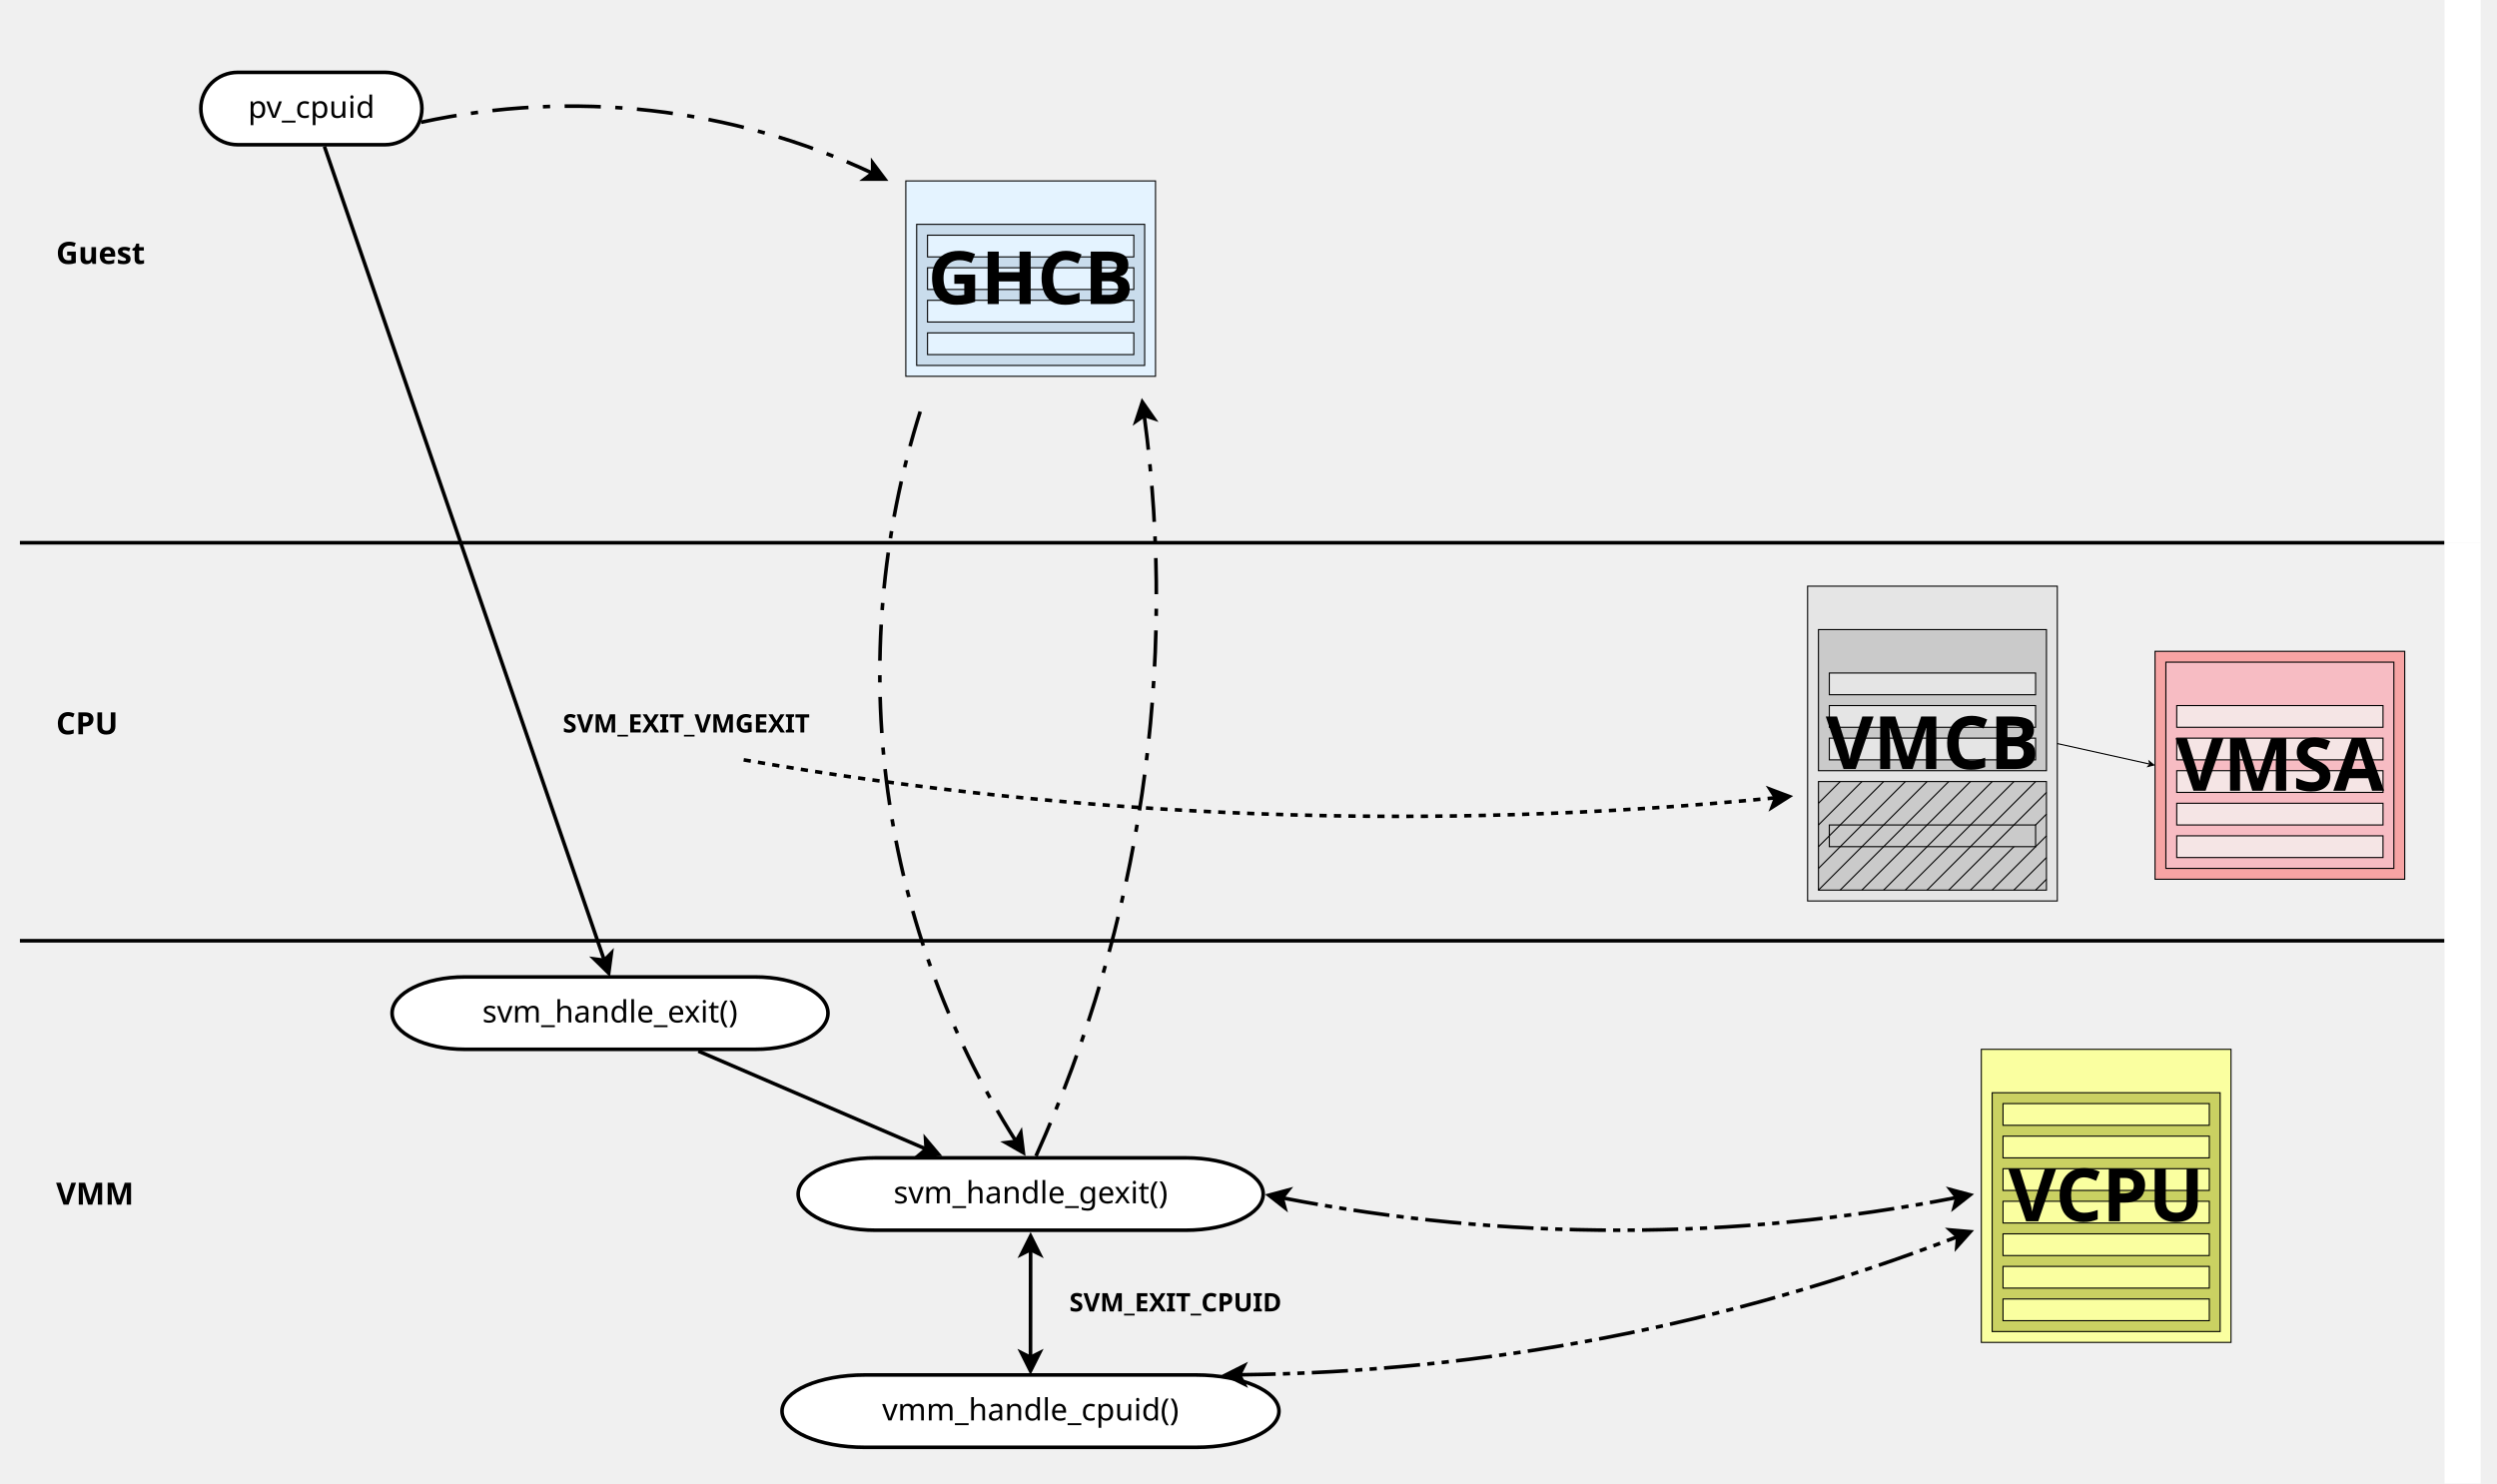
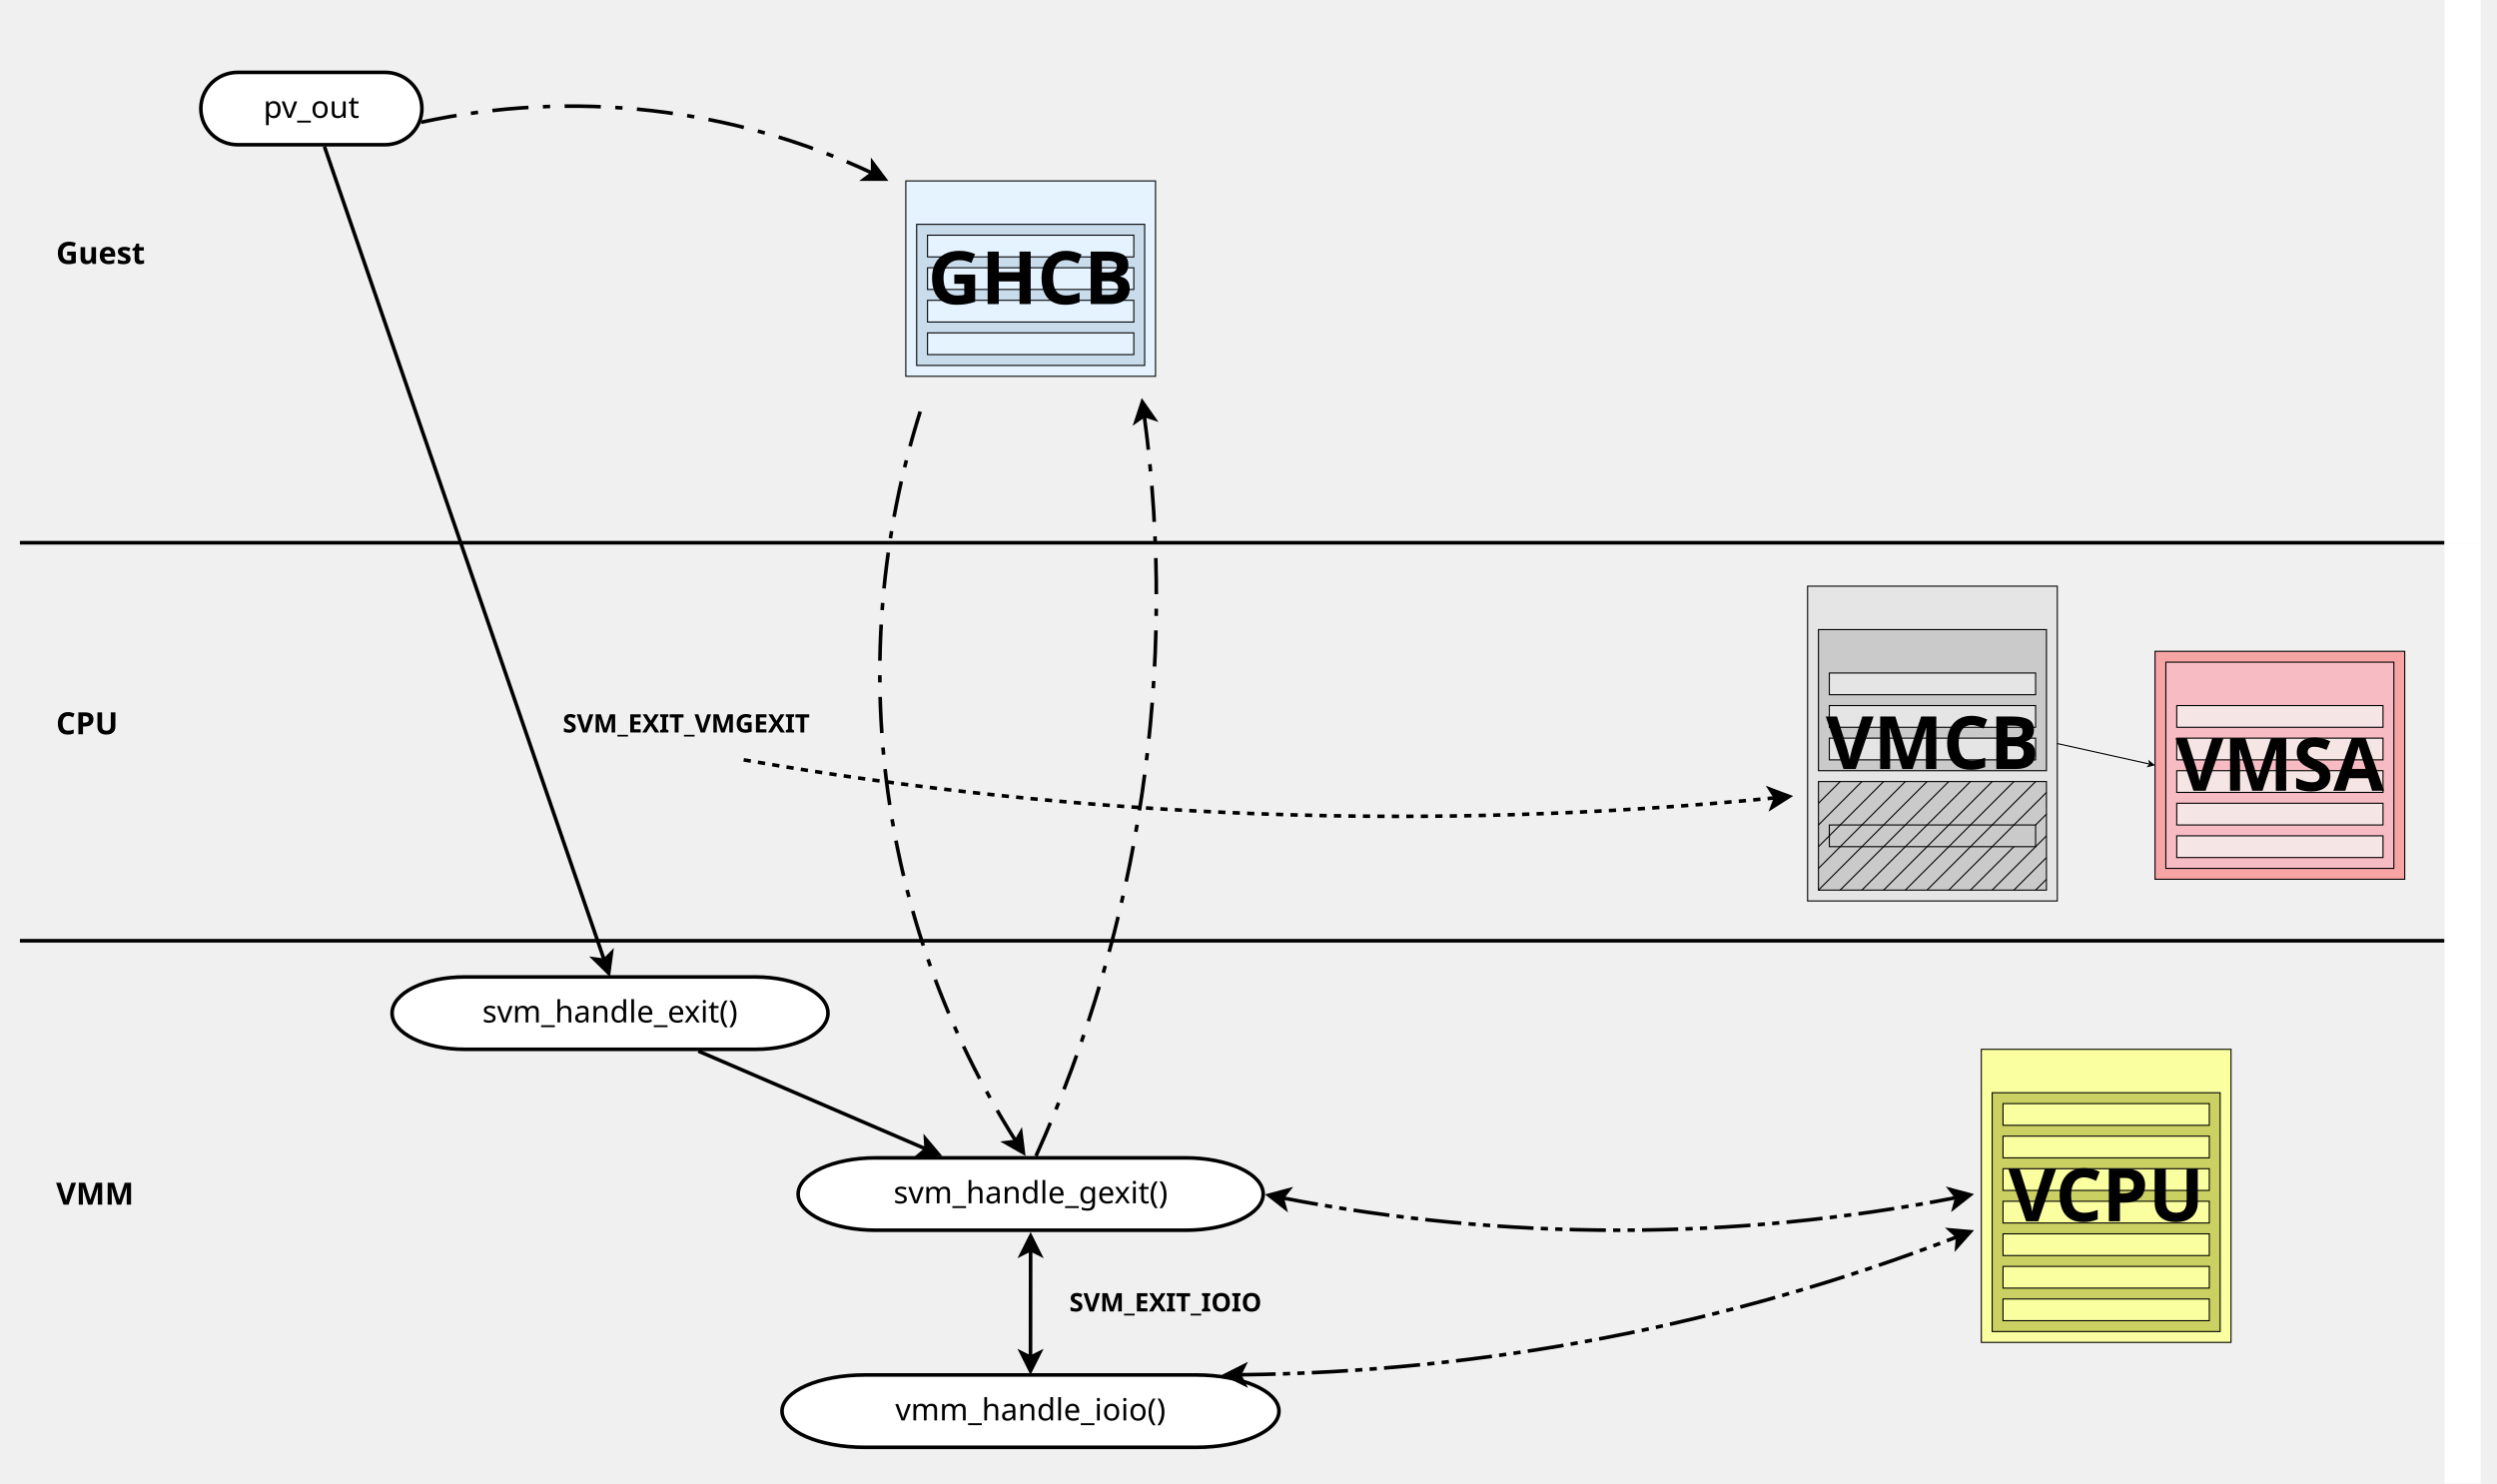
<svg xmlns="http://www.w3.org/2000/svg" width="69cm" height="41cm" viewBox="-2 0 1362 820">
  <defs />
  <g id="Background">
    <text font-size="16.933" style="fill: #000000; fill-opacity: 1; stroke: none;text-anchor:start;font-family:sans-serif;font-style:normal;font-weight:700" x="20" y="405.862">
      <tspan x="20" y="405.862">CPU</tspan>
    </text>
    <text font-size="16.933" style="fill: #000000; fill-opacity: 1; stroke: none;text-anchor:start;font-family:sans-serif;font-style:normal;font-weight:700" x="20" y="665.862">
      <tspan x="20" y="665.862">VMM</tspan>
    </text>
    <text font-size="16.933" style="fill: #000000; fill-opacity: 1; stroke: none;text-anchor:start;font-family:sans-serif;font-style:normal;font-weight:700" x="20" y="145.862">
      <tspan x="20" y="145.862">Guest</tspan>
    </text>
    <g>
      <path style="fill: #ffffff; fill-opacity: 1; stroke-opacity: 1; stroke-width: 2; stroke: #000000" fill-rule="evenodd" d="M 120.362 40 L 201.813,40 C 213.058,40 222.175,48.954 222.175,60 C 222.175,71.046 213.058,80 201.813,80 L 120.362,80 C 109.117,80 100,71.046 100,60 C 100,48.954 109.117,40 120.362,40z" />
      <text font-size="16.933" style="fill: #000000; fill-opacity: 1; stroke: none;text-anchor:middle;font-family:sans-serif;font-style:normal;font-weight:normal" x="161.088" y="65.135">
-         <tspan x="161.088" y="65.135">pv_cpuid</tspan>
+         <tspan x="161.088" y="65.135">pv_out</tspan>
      </text>
    </g>
    <g>
      <path style="fill: #ffffff; fill-opacity: 1; stroke-opacity: 1; stroke-width: 2; stroke: #000000" fill-rule="evenodd" d="M 245.838 540 L 406.438,540 C 428.612,540 446.588,548.954 446.588,560 C 446.588,571.046 428.612,580 406.438,580 L 245.838,580 C 223.664,580 205.688,571.046 205.688,560 C 205.688,548.954 223.664,540 245.838,540z" />
      <text font-size="16.933" style="fill: #000000; fill-opacity: 1; stroke: none;text-anchor:middle;font-family:sans-serif;font-style:normal;font-weight:normal" x="326.138" y="565.135">
        <tspan x="326.138" y="565.135">svm_handle_exit()</tspan>
      </text>
    </g>
    <g>
      <path style="fill: #ffffff; fill-opacity: 1; stroke-opacity: 1; stroke-width: 2; stroke: #000000" fill-rule="evenodd" d="M 466.963 760 L 650.063,760 C 675.344,760 695.838,768.954 695.838,780 C 695.838,791.046 675.344,800 650.063,800 L 466.963,800 C 441.682,800 421.188,791.046 421.188,780 C 421.188,768.954 441.682,760 466.963,760z" />
      <text font-size="16.933" style="fill: #000000; fill-opacity: 1; stroke: none;text-anchor:middle;font-family:sans-serif;font-style:normal;font-weight:normal" x="558.513" y="785.135">
-         <tspan x="558.513" y="785.135">vmm_handle_cpuid()</tspan>
+         <tspan x="558.513" y="785.135">vmm_handle_ioio()</tspan>
      </text>
    </g>
    <line style="fill: none; stroke-opacity: 1; stroke-width: 2; stroke: #000000" x1="0" y1="520" x2="1340" y2="520" />
    <line style="fill: none; stroke-opacity: 1; stroke-width: 2; stroke: #000000" x1="0" y1="300" x2="1340" y2="300" />
    <g>
      <path style="fill: #ffffff; fill-opacity: 1; stroke-opacity: 1; stroke-width: 2; stroke: #000000" fill-rule="evenodd" d="M 472.938 640 L 644.287,640 C 667.946,640 687.125,648.954 687.125,660 C 687.125,671.046 667.946,680 644.287,680 L 472.938,680 C 449.279,680 430.1,671.046 430.1,660 C 430.1,648.954 449.279,640 472.938,640z" />
      <text font-size="16.933" style="fill: #000000; fill-opacity: 1; stroke: none;text-anchor:middle;font-family:sans-serif;font-style:normal;font-weight:normal" x="558.612" y="665.135">
        <tspan x="558.612" y="665.135">svm_handle_gexit()</tspan>
      </text>
    </g>
    <g>
      <line style="fill: none; stroke-opacity: 1; stroke-width: 2; stroke: #000000" x1="168.305" y1="80.991" x2="322.972" y2="530.793" />
      <polygon style="fill: #000000; fill-opacity: 1; stroke-opacity: 1; stroke-width: 2; stroke: #000000" fill-rule="evenodd" points="325.411,537.885 317.431,530.055 322.972,530.793 326.887,526.803 " />
    </g>
    <g>
      <line style="fill: none; stroke-opacity: 1; stroke-width: 2; stroke: #000000" x1="374.963" y1="581.002" x2="500.844" y2="635.151" />
      <polygon style="fill: #000000; fill-opacity: 1; stroke-opacity: 1; stroke-width: 2; stroke: #000000" fill-rule="evenodd" points="507.734,638.114 496.572,638.756 500.844,635.151 500.523,629.57 " />
    </g>
    <g>
      <line style="fill: none; stroke-opacity: 1; stroke-width: 2; stroke: #000000" x1="558.582" y1="690.738" x2="558.522" y2="750.264" />
      <polygon style="fill: #000000; fill-opacity: 1; stroke-opacity: 1; stroke-width: 2; stroke: #000000" fill-rule="evenodd" points="558.589,683.238 563.579,693.243 558.582,690.738 553.579,693.233 " />
      <polygon style="fill: #000000; fill-opacity: 1; stroke-opacity: 1; stroke-width: 2; stroke: #000000" fill-rule="evenodd" points="558.514,757.764 553.524,747.759 558.522,750.264 563.524,747.769 " />
    </g>
    <text font-size="14.111" style="fill: #000000; fill-opacity: 1; stroke: none;text-anchor:start;font-family:sans-serif;font-style:normal;font-weight:700" x="300" y="404.885">
      <tspan x="300" y="404.885">SVM_EXIT_VMGEXIT</tspan>
    </text>
    <text font-size="14.111" style="fill: #000000; fill-opacity: 1; stroke: none;text-anchor:start;font-family:sans-serif;font-style:normal;font-weight:700" x="580" y="724.885">
-       <tspan x="580" y="724.885">SVM_EXIT_CPUID</tspan>
+       <tspan x="580" y="724.885">SVM_EXIT_IOIO</tspan>
    </text>
    <g transform="matrix(0.3,0,0,0.3,916,202)">
      <rect style="fill: #faffa0; fill-opacity: 1; stroke-opacity: 1; stroke-width: 2; stroke: #000000" x="560" y="1260" width="460" height="540" rx="0" ry="0" />
      <text font-size="12.8" style="fill: #000000; fill-opacity: 1; stroke: none;text-anchor:middle;font-family:sans-serif;font-style:normal;font-weight:normal" x="790" y="1533.88">
        <tspan x="790" y="1533.88" />
      </text>
      <g>
        <rect style="fill: #cad162; fill-opacity: 1; stroke-opacity: 1; stroke-width: 2; stroke: #000000" x="580" y="1340" width="420" height="440" rx="0" ry="0" />
        <text font-size="12.8" style="fill: #000000; fill-opacity: 1; stroke: none;text-anchor:middle;font-family:sans-serif;font-style:normal;font-weight:normal" x="790" y="1563.88">
          <tspan x="790" y="1563.88" />
        </text>
      </g>
      <rect style="fill: #faffa0; fill-opacity: 1; stroke-opacity: 1; stroke-width: 2; stroke: #000000" x="600" y="1420" width="380" height="40" rx="0" ry="0" />
      <rect style="fill: #faffa0; fill-opacity: 1; stroke-opacity: 1; stroke-width: 2; stroke: #000000" x="600" y="1720" width="380" height="40" rx="0" ry="0" />
      <rect style="fill: #faffa0; fill-opacity: 1; stroke-opacity: 1; stroke-width: 2; stroke: #000000" x="600" y="1360" width="380" height="40" rx="0" ry="0" />
      <rect style="fill: #faffa0; fill-opacity: 1; stroke-opacity: 1; stroke-width: 2; stroke: #000000" x="600" y="1660" width="380" height="40" rx="0" ry="0" />
      <rect style="fill: #faffa0; fill-opacity: 1; stroke-opacity: 1; stroke-width: 2; stroke: #000000" x="600" y="1600" width="380" height="40" rx="0" ry="0" />
      <rect style="fill: #faffa0; fill-opacity: 1; stroke-opacity: 1; stroke-width: 2; stroke: #000000" x="600" y="1540" width="380" height="40" rx="0" ry="0" />
      <rect style="fill: #faffa0; fill-opacity: 1; stroke-opacity: 1; stroke-width: 2; stroke: #000000" x="600" y="1480" width="380" height="40" rx="0" ry="0" />
      <text font-size="135.467" style="fill: #000000; fill-opacity: 1; stroke: none;text-anchor:middle;font-family:sans-serif;font-style:normal;font-weight:700" x="790" y="1576.9">
        <tspan x="790" y="1576.9">VCPU</tspan>
      </text>
    </g>
    <g transform="matrix(0.3,0,0,0.3,321.612,-452)">
      <rect style="fill: #e4f3ff; fill-opacity: 1; stroke-opacity: 1; stroke-width: 2; stroke: #000000" x="560" y="1840" width="460" height="360" rx="0" ry="0" />
      <text font-size="12.8" style="fill: #000000; fill-opacity: 1; stroke: none;text-anchor:middle;font-family:sans-serif;font-style:normal;font-weight:normal" x="790" y="2023.88">
        <tspan x="790" y="2023.88" />
      </text>
      <g>
        <rect style="fill: #c9dcec; fill-opacity: 1; stroke-opacity: 1; stroke-width: 2; stroke: #000000" x="580" y="1920" width="420" height="260" rx="0" ry="0" />
        <text font-size="12.8" style="fill: #000000; fill-opacity: 1; stroke: none;text-anchor:middle;font-family:sans-serif;font-style:normal;font-weight:normal" x="790" y="2053.88">
          <tspan x="790" y="2053.88" />
        </text>
      </g>
      <rect style="fill: #e4f3ff; fill-opacity: 1; stroke-opacity: 1; stroke-width: 2; stroke: #000000" x="600" y="1940" width="380" height="40" rx="0" ry="0" />
      <rect style="fill: #e4f3ff; fill-opacity: 1; stroke-opacity: 1; stroke-width: 2; stroke: #000000" x="600" y="2000" width="380" height="40" rx="0" ry="0" />
      <rect style="fill: #e4f3ff; fill-opacity: 1; stroke-opacity: 1; stroke-width: 2; stroke: #000000" x="600" y="2120" width="380" height="40" rx="0" ry="0" />
      <rect style="fill: #e4f3ff; fill-opacity: 1; stroke-opacity: 1; stroke-width: 2; stroke: #000000" x="600" y="2060" width="380" height="40" rx="0" ry="0" />
      <text font-size="135.467" style="fill: #000000; fill-opacity: 1; stroke: none;text-anchor:middle;font-family:sans-serif;font-style:normal;font-weight:700" x="790" y="2066.9">
        <tspan x="790" y="2066.9">GHCB</tspan>
      </text>
    </g>
    <g transform="matrix(0.3,0,0,0.3,664,324)">
      <g>
        <rect style="fill: #f7a4a4; fill-opacity: 1; stroke-opacity: 1; stroke-width: 2; stroke: #000000" x="1720" y="120" width="460" height="420" rx="0" ry="0" />
        <text font-size="12.8" style="fill: #000000; fill-opacity: 1; stroke: none;text-anchor:middle;font-family:sans-serif;font-style:normal;font-weight:normal" x="1950" y="333.881">
          <tspan x="1950" y="333.881" />
        </text>
      </g>
      <g>
        <rect style="fill: #f7bcc3; fill-opacity: 1; stroke-opacity: 1; stroke-width: 2; stroke: #000000" x="1740" y="140" width="420" height="380" rx="0" ry="0" />
        <text font-size="12.8" style="fill: #000000; fill-opacity: 1; stroke: none;text-anchor:middle;font-family:sans-serif;font-style:normal;font-weight:normal" x="1950" y="333.881">
          <tspan x="1950" y="333.881" />
        </text>
      </g>
      <rect style="fill: #f7bcc3; fill-opacity: 1; stroke-opacity: 1; stroke-width: 2; stroke: #f7bcc3" x="1760" y="160" width="380" height="40" rx="0" ry="0" />
      <rect style="fill: #f5e5e5; fill-opacity: 1; stroke-opacity: 1; stroke-width: 2; stroke: #000000" x="1760" y="460" width="380" height="40" rx="0" ry="0" />
      <rect style="fill: #f5e5e5; fill-opacity: 1; stroke-opacity: 1; stroke-width: 2; stroke: #000000" x="1760" y="400" width="380" height="40" rx="0" ry="0" />
      <rect style="fill: #f5e5e5; fill-opacity: 1; stroke-opacity: 1; stroke-width: 2; stroke: #000000" x="1760" y="340" width="380" height="40" rx="0" ry="0" />
      <rect style="fill: #f5e5e5; fill-opacity: 1; stroke-opacity: 1; stroke-width: 2; stroke: #000000" x="1760" y="280" width="380" height="40" rx="0" ry="0" />
      <rect style="fill: #f5e5e5; fill-opacity: 1; stroke-opacity: 1; stroke-width: 2; stroke: #000000" x="1760" y="220" width="380" height="40" rx="0" ry="0" />
      <text font-size="135.467" style="fill: #000000; fill-opacity: 1; stroke: none;text-anchor:middle;font-family:sans-serif;font-style:normal;font-weight:700" x="1950" y="376.897">
        <tspan x="1950" y="376.897">VMSA</tspan>
      </text>
      <g>
        <rect style="fill: #e5e5e5; fill-opacity: 1; stroke-opacity: 1; stroke-width: 2; stroke: #000000" x="1080" y="0" width="460" height="580" rx="0" ry="0" />
        <text font-size="12.8" style="fill: #000000; fill-opacity: 1; stroke: none;text-anchor:middle;font-family:sans-serif;font-style:normal;font-weight:normal" x="1310" y="293.881">
          <tspan x="1310" y="293.881" />
        </text>
      </g>
      <g>
        <g>
          <rect style="fill: #cacaca; fill-opacity: 1; stroke-opacity: 1; stroke-width: 2; stroke: #000000" x="1100" y="360" width="420" height="200" rx="0" ry="0" />
          <text font-size="12.8" style="fill: #000000; fill-opacity: 1; stroke: none;text-anchor:middle;font-family:sans-serif;font-style:normal;font-weight:normal" x="1310" y="463.881">
            <tspan x="1310" y="463.881" />
          </text>
        </g>
        <line style="fill: none; stroke-opacity: 1; stroke-width: 2; stroke: #000000" x1="1380" y1="560" x2="1520" y2="420" />
        <g>
          <rect style="fill: #cacaca; fill-opacity: 1; stroke-opacity: 1; stroke-width: 2; stroke: #000000" x="1100" y="80" width="420" height="260" rx="0" ry="0" />
          <text font-size="12.8" style="fill: #000000; fill-opacity: 1; stroke: none;text-anchor:middle;font-family:sans-serif;font-style:normal;font-weight:normal" x="1310" y="213.881">
            <tspan x="1310" y="213.881" />
          </text>
          <rect style="fill: #e5e5e5; fill-opacity: 1; stroke-opacity: 1; stroke-width: 2; stroke: #000000" x="1120" y="280" width="380" height="40" rx="0" ry="0" />
          <rect style="fill: #e5e5e5; fill-opacity: 1; stroke-opacity: 1; stroke-width: 2; stroke: #000000" x="1120" y="220" width="380" height="40" rx="0" ry="0" />
          <rect style="fill: #e5e5e5; fill-opacity: 1; stroke-opacity: 1; stroke-width: 2; stroke: #000000" x="1120" y="160" width="380" height="40" rx="0" ry="0" />
          <rect style="fill: #cacaca; fill-opacity: 1; stroke-opacity: 1; stroke-width: 2.35099e-37; stroke: #cacaca" x="1120" y="100" width="380" height="40" rx="0" ry="0" />
          <rect style="fill: #cacaca; fill-opacity: 1; stroke-opacity: 1; stroke-width: 2; stroke: #000000" x="1120" y="440" width="380" height="40" rx="0" ry="0" />
          <line style="fill: none; stroke-opacity: 1; stroke-width: 2; stroke: #000000" x1="1100" y1="400" x2="1140" y2="360" />
          <line style="fill: none; stroke-opacity: 1; stroke-width: 2; stroke: #000000" x1="1100" y1="440" x2="1180" y2="360" />
          <line style="fill: none; stroke-opacity: 1; stroke-width: 2; stroke: #000000" x1="1180" y1="560" x2="1380" y2="360" />
          <line style="fill: none; stroke-opacity: 1; stroke-width: 2; stroke: #000000" x1="1100" y1="520" x2="1260" y2="360" />
          <line style="fill: none; stroke-opacity: 1; stroke-width: 2; stroke: #000000" x1="1100" y1="560" x2="1300" y2="360" />
          <line style="fill: none; stroke-opacity: 1; stroke-width: 2; stroke: #000000" x1="1100" y1="480" x2="1220" y2="360" />
          <line style="fill: none; stroke-opacity: 1; stroke-width: 2; stroke: #000000" x1="1140" y1="560" x2="1340" y2="360" />
          <line style="fill: none; stroke-opacity: 1; stroke-width: 2; stroke: #000000" x1="1500" y1="560" x2="1520" y2="540" />
          <line style="fill: none; stroke-opacity: 1; stroke-width: 2; stroke: #000000" x1="1460" y1="560" x2="1520" y2="500" />
          <line style="fill: none; stroke-opacity: 1; stroke-width: 2; stroke: #000000" x1="1220" y1="560" x2="1420" y2="360" />
          <line style="fill: none; stroke-opacity: 1; stroke-width: 2; stroke: #000000" x1="1260" y1="560" x2="1460" y2="360" />
          <line style="fill: none; stroke-opacity: 1; stroke-width: 2; stroke: #000000" x1="1300" y1="560" x2="1500" y2="360" />
          <line style="fill: none; stroke-opacity: 1; stroke-width: 2; stroke: #000000" x1="1340" y1="560" x2="1520" y2="380" />
          <line style="fill: none; stroke-opacity: 1; stroke-width: 2; stroke: #000000" x1="1420" y1="560" x2="1520" y2="460" />
        </g>
        <text font-size="135.467" style="fill: #000000; fill-opacity: 1; stroke: none;text-anchor:middle;font-family:sans-serif;font-style:normal;font-weight:700" x="1310" y="336.897">
          <tspan x="1310" y="336.897">VMCB</tspan>
        </text>
      </g>
      <line style="fill: none; stroke-opacity: 1; stroke-width: 2; stroke: #000000" x1="1540" y1="290" x2="1710.5" y2="327.888" />
      <polygon style="fill: #000000; fill-opacity: 1; stroke-opacity: 1; stroke-width: 2; stroke: #000000" fill-rule="evenodd" points="1717.82,329.515 1706.97,332.227 1710.5,327.888 1709.14,322.465 " />
    </g>
    <rect style="fill: #ffffff; fill-opacity: 1; stroke-opacity: 1; stroke-width: 0.02; stroke: #000000" x="1340" y="520" width="20" height="300" rx="0" ry="0" />
    <rect style="fill: #ffffff; fill-opacity: 1; stroke-opacity: 1; stroke-width: 0.02; stroke: #000000" x="1340" y="0" width="20" height="300" rx="0" ry="0" />
    <rect style="fill: #ffffff; fill-opacity: 1; stroke-opacity: 1; stroke-width: 0.02; stroke: #000000" x="1340" y="300" width="20" height="220" rx="0" ry="0" />
    <line style="fill: none; stroke-opacity: 1; stroke-width: 0.02; stroke: #000000" x1="1340" y1="820" x2="0" y2="820" />
    <g>
      <path style="fill: none; stroke-opacity: 1; stroke-width: 2; stroke-dasharray: 20 8 4 8; stroke: #000000" d="M 561.552,638.996 A 751.238,751.238 0 0 0 621.362,229.64" />
      <polygon style="fill: #000000; fill-opacity: 1; stroke-opacity: 1; stroke-width: 2; stroke: #000000" fill-rule="evenodd" points="620.327,222.212 626.736,231.373 621.424,229.631 616.844,232.836 " />
    </g>
    <g>
      <path style="fill: none; stroke-opacity: 1; stroke-width: 2; stroke-dasharray: 20 8 4 8; stroke: #000000" d="M 550.495,630.844 A 481.471,481.471 0 0 1 500,220" />
      <polygon style="fill: #000000; fill-opacity: 1; stroke-opacity: 1; stroke-width: 2; stroke: #000000" fill-rule="evenodd" points="554.566,637.142 544.865,631.584 550.412,630.897 553.192,626.046 " />
    </g>
    <g>
      <path style="fill: none; stroke-opacity: 1; stroke-width: 2; stroke-dasharray: 4; stroke: #000000" d="M 400,420 A 2115,2115 0 0 0 970.313,440.98" />
      <polygon style="fill: #000000; fill-opacity: 1; stroke-opacity: 1; stroke-width: 2; stroke: #000000" fill-rule="evenodd" points="977.776,440.23 968.344,446.233 970.316,441.003 967.314,436.287 " />
    </g>
    <g>
      <path style="fill: none; stroke-opacity: 1; stroke-width: 2; stroke-dasharray: 20 4 4 4 4 4; stroke: #000000" d="M 697.639,662.104 A 974.709,974.709 0 0 0 1070.45,661.914" />
      <polygon style="fill: #000000; fill-opacity: 1; stroke-opacity: 1; stroke-width: 2; stroke: #000000" fill-rule="evenodd" points="690.282,660.647 701.082,657.754 697.63,662.151 699.076,667.551 " />
      <polygon style="fill: #000000; fill-opacity: 1; stroke-opacity: 1; stroke-width: 2; stroke: #000000" fill-rule="evenodd" points="1077.81,660.451 1069.02,667.363 1070.46,661.962 1067.01,657.569 " />
    </g>
    <g>
      <path style="fill: none; stroke-opacity: 1; stroke-width: 2; stroke-dasharray: 20 4 4 4 4 4; stroke: #000000" d="M 674.004,759.908 A 1137.24,1137.24 0 0 0 1070.93,683.548" />
      <polygon style="fill: #000000; fill-opacity: 1; stroke-opacity: 1; stroke-width: 2; stroke: #000000" fill-rule="evenodd" points="666.504,759.971 676.49,754.943 674.004,759.95 676.518,764.943 " />
      <polygon style="fill: #000000; fill-opacity: 1; stroke-opacity: 1; stroke-width: 2; stroke: #000000" fill-rule="evenodd" points="1077.92,680.824 1070.47,689.156 1070.95,683.587 1066.78,679.859 " />
    </g>
    <g>
      <path style="fill: none; stroke-opacity: 1; stroke-width: 2; stroke-dasharray: 20 8 4 8; stroke: #000000" d="M 221.68,67.597 A 391.666,391.666 0 0 1 471.24,95.756" />
      <polygon style="fill: #000000; fill-opacity: 1; stroke-opacity: 1; stroke-width: 2; stroke: #000000" fill-rule="evenodd" points="478,99 466.82,99.001 471.292,95.646 471.291,90.056 " />
    </g>
  </g>
</svg>
